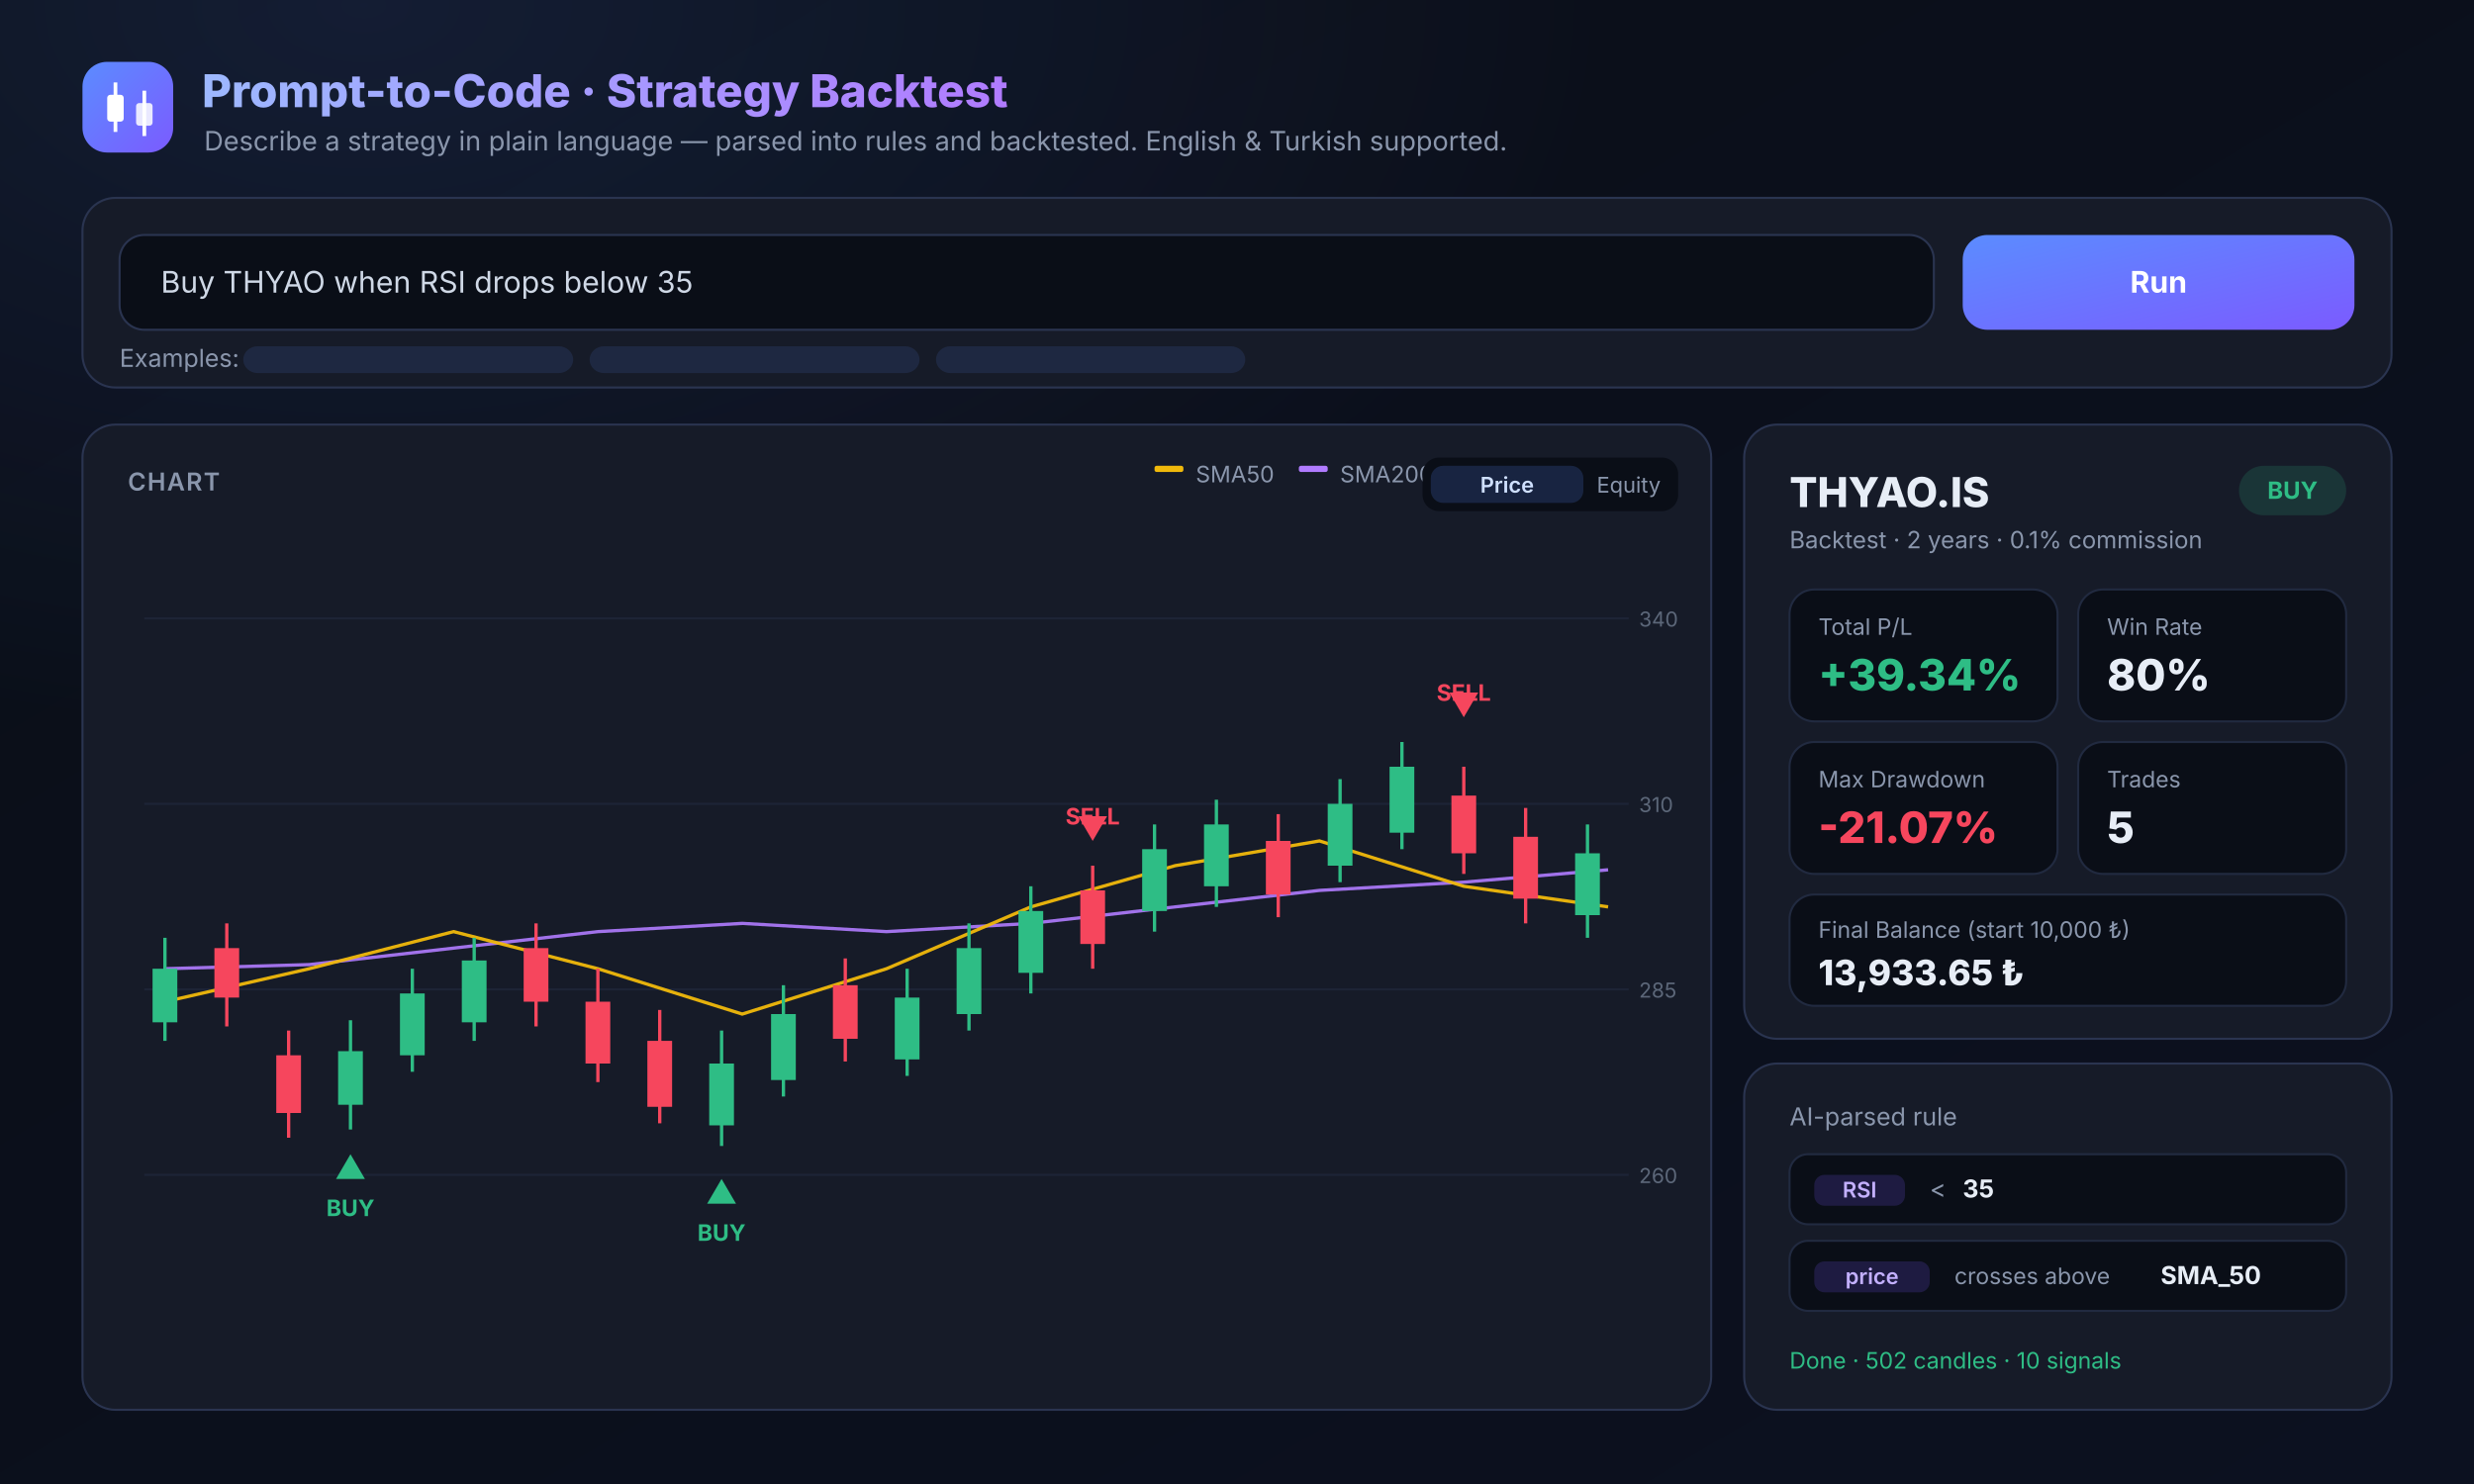
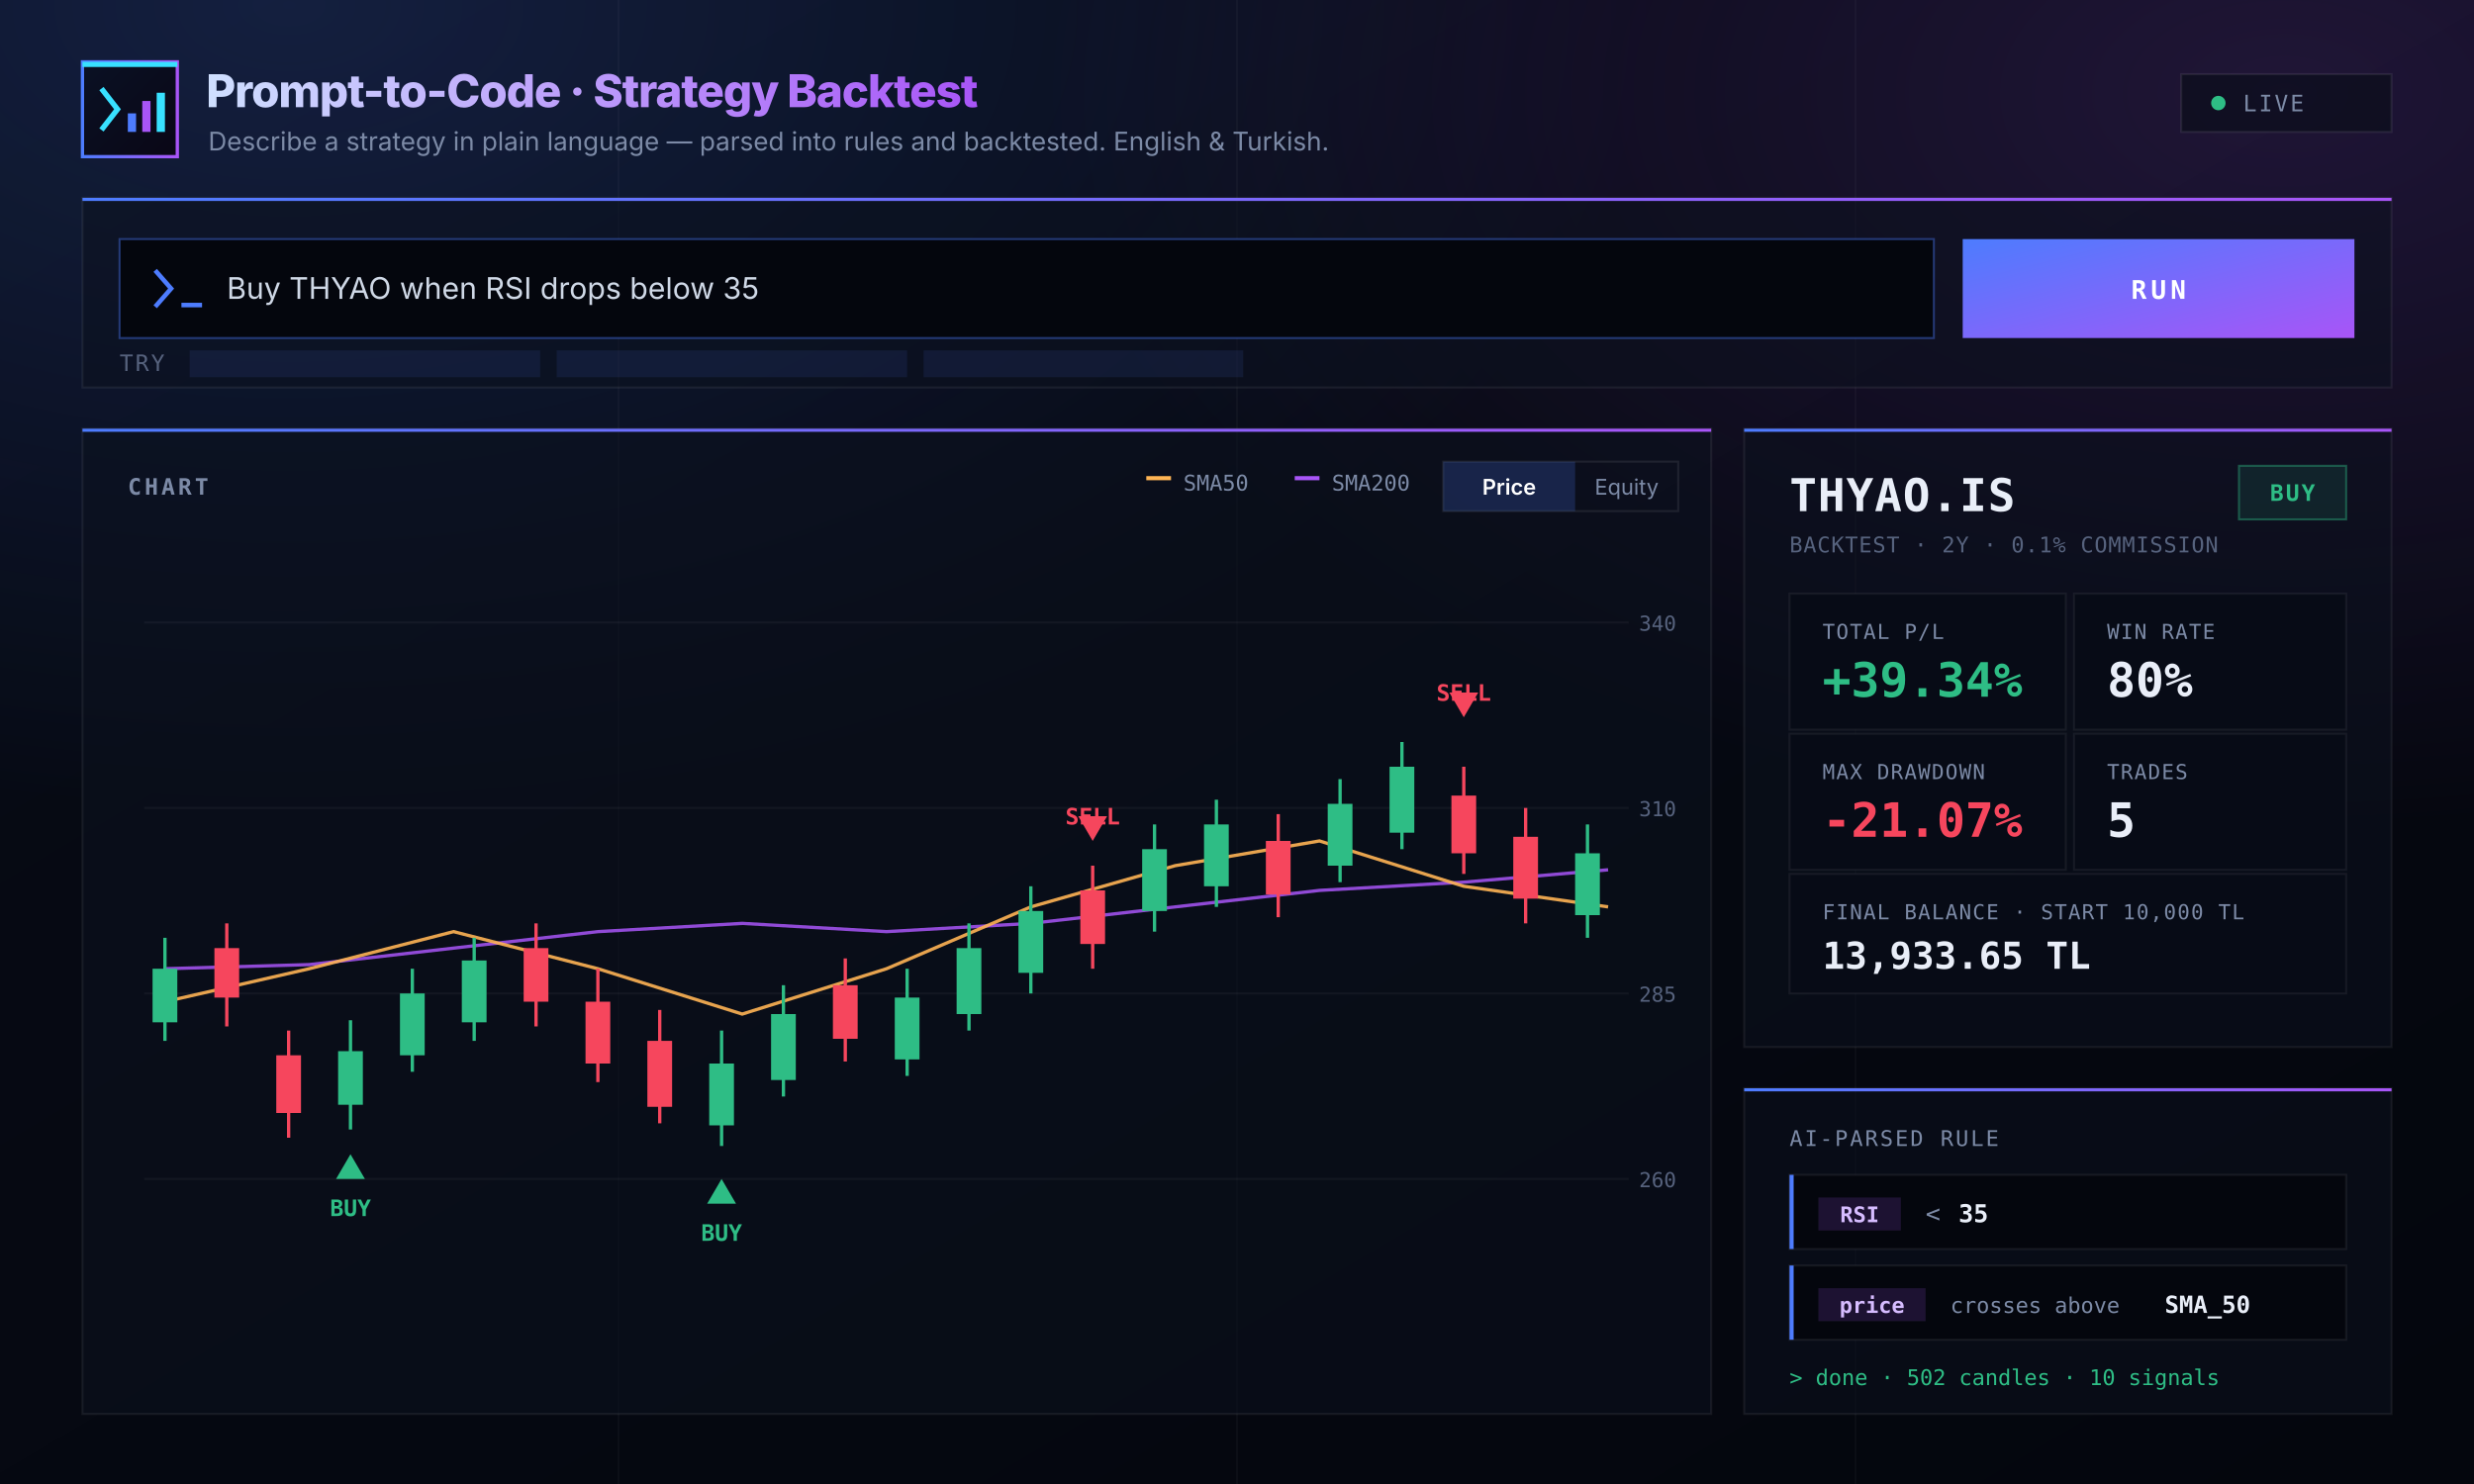
- <svg xmlns="http://www.w3.org/2000/svg" viewBox="0 0 1200 720" font-family="Segoe UI, Inter, system-ui, sans-serif">
+ <svg xmlns="http://www.w3.org/2000/svg" viewBox="0 0 1200 720" font-family="Inter, Segoe UI, system-ui, sans-serif">
  <defs>
    <linearGradient id="pbg" x1="0" y1="0" x2="1" y2="1">
-       <stop offset="0" stop-color="#0a0e17" />
-       <stop offset="1" stop-color="#0c1120" />
+       <stop offset="0" stop-color="#070b16" />
+       <stop offset="1" stop-color="#04060d" />
    </linearGradient>
-     <radialGradient id="pglow" cx="15%" cy="0%" r="50%">
-       <stop offset="0" stop-color="#5b8cff" stop-opacity="0.12" />
-       <stop offset="1" stop-color="#5b8cff" stop-opacity="0" />
+     <radialGradient id="pg1" cx="12%" cy="0%" r="55%">
+       <stop offset="0" stop-color="#4d7cfe" stop-opacity="0.18" />
+       <stop offset="1" stop-color="#4d7cfe" stop-opacity="0" />
+     </radialGradient>
+     <radialGradient id="pg2" cx="92%" cy="6%" r="50%">
+       <stop offset="0" stop-color="#a855f7" stop-opacity="0.16" />
+       <stop offset="1" stop-color="#a855f7" stop-opacity="0" />
    </radialGradient>
    <linearGradient id="ptitle" x1="0" y1="0" x2="1" y2="0">
-       <stop offset="0" stop-color="#9db8ff" />
-       <stop offset="1" stop-color="#b07bff" />
+       <stop offset="0" stop-color="#cfe0ff" />
+       <stop offset="1" stop-color="#a855f7" />
+     </linearGradient>
+     <linearGradient id="pline" x1="0" y1="0" x2="1" y2="0">
+       <stop offset="0" stop-color="#4d7cfe" />
+       <stop offset="1" stop-color="#a855f7" />
+     </linearGradient>
+     <linearGradient id="plg" x1="0" y1="0" x2="1" y2="1">
+       <stop offset="0" stop-color="#0a1124" />
+       <stop offset="1" stop-color="#0a0716" />
    </linearGradient>
    <linearGradient id="prun" x1="0" y1="0" x2="1" y2="1">
-       <stop offset="0" stop-color="#5b8cff" />
-       <stop offset="1" stop-color="#7b5bff" />
+       <stop offset="0" stop-color="#4d7cfe" />
+       <stop offset="1" stop-color="#a855f7" />
    </linearGradient>
  </defs>
  <rect width="1200" height="720" fill="url(#pbg)" />
-   <rect width="1200" height="720" fill="url(#pglow)" />
-   <rect x="40" y="30" width="44" height="44" rx="12" fill="url(#prun)" />
-   <g stroke="#ffffff" stroke-width="1.8">
-     <line x1="56" y1="40" x2="56" y2="64" />
-     <line x1="70" y1="44" x2="70" y2="66" />
+   <rect width="1200" height="720" fill="url(#pg1)" />
+   <rect width="1200" height="720" fill="url(#pg2)" />
+   <g stroke="#ffffff" stroke-width="1" opacity="0.03">
+     <line x1="300" y1="0" x2="300" y2="720" />
+     <line x1="600" y1="0" x2="600" y2="720" />
+     <line x1="900" y1="0" x2="900" y2="720" />
  </g>
-   <rect x="52" y="46" width="8" height="13" rx="1.5" fill="#ffffff" />
-   <rect x="66" y="50" width="8" height="11" rx="1.5" fill="#ffffff" opacity="0.85" />
-   <text x="98" y="52" font-size="22" font-weight="800" fill="url(#ptitle)">Prompt-to-Code · Strategy Backtest</text>
-   <text x="99" y="73" font-size="13" fill="#8a96ac">Describe a strategy in plain language — parsed into rules and backtested. English &amp; Turkish supported.</text>
-   <rect x="40" y="96" width="1120" height="92" rx="16" fill="#161b28" stroke="#2a3450" stroke-width="1" />
-   <rect x="58" y="114" width="880" height="46" rx="12" fill="#0a0e17" stroke="#2a3450" />
-   <text x="78" y="142" font-size="14.5" fill="#cfd8e6">Buy THYAO when RSI drops below 35</text>
-   <rect x="952" y="114" width="190" height="46" rx="12" fill="url(#prun)" />
-   <text x="1047" y="142" font-size="14.5" font-weight="700" fill="#fff" text-anchor="middle">Run</text>
-   <g font-size="12">
-     <text x="58" y="178" fill="#8a96ac">Examples:</text>
-     <g>
-       <rect x="118" y="168" width="160" height="13" rx="7" fill="#5b8cff" opacity="0.12" />
-       <rect x="286" y="168" width="160" height="13" rx="7" fill="#5b8cff" opacity="0.12" />
-       <rect x="454" y="168" width="150" height="13" rx="7" fill="#5b8cff" opacity="0.12" />
-     </g>
+   <rect x="40" y="30" width="46" height="46" fill="url(#plg)" />
+   <rect x="40" y="30" width="46" height="46" fill="none" stroke="url(#pline)" stroke-width="1.6" />
+   <rect x="40" y="30" width="46" height="2.5" fill="#38e1ff" />
+   <path d="M50 44 L57 53 L50 62" fill="none" stroke="#38e1ff" stroke-width="2.6" stroke-linecap="square" />
+   <rect x="62" y="55" width="4" height="9" fill="#4d7cfe" />
+   <rect x="69" y="49" width="4" height="15" fill="#a855f7" />
+   <rect x="76" y="45" width="4" height="19" fill="#38e1ff" />
+   <text x="100" y="52" font-size="22" font-weight="800" fill="url(#ptitle)" letter-spacing="-0.5">Prompt-to-Code · Strategy Backtest</text>
+   <text x="101" y="73" font-size="12.5" fill="#7c8aa6">Describe a strategy in plain language — parsed into rules and backtested. English &amp; Turkish.</text>
+   <g font-family="JetBrains Mono, monospace">
+     <rect x="1058" y="36" width="102" height="28" fill="rgba(8,12,22,0.6)" stroke="#ffffff" stroke-opacity="0.08" />
+     <circle cx="1076" cy="50" r="3.5" fill="#2ebd85" />
+     <text x="1088" y="54" font-size="11" fill="#7c8aa6" letter-spacing="1">LIVE</text>
  </g>
-   <rect x="40" y="206" width="790" height="478" rx="16" fill="#161b28" stroke="#2a3450" />
-   <text x="62" y="238" font-size="12" letter-spacing="0.6" fill="#8a96ac" font-weight="600">CHART</text>
-   <rect x="560" y="226" width="14" height="3" rx="1" fill="#f0b90b" />
-   <text x="580" y="234" font-size="11" fill="#8a96ac">SMA50</text>
-   <rect x="630" y="226" width="14" height="3" rx="1" fill="#b07bff" />
-   <text x="650" y="234" font-size="11" fill="#8a96ac">SMA200</text>
-   <rect x="690" y="222" width="124" height="26" rx="8" fill="#0a0e17" />
-   <rect x="694" y="226" width="74" height="18" rx="6" fill="#5b8cff" opacity="0.18" />
-   <text x="731" y="239" font-size="10.5" fill="#cfe0ff" text-anchor="middle" font-weight="600">Price</text>
-   <text x="790" y="239" font-size="10.5" fill="#8a96ac" text-anchor="middle">Equity</text>
-   <g stroke="#212a40" stroke-width="1" opacity="0.6">
-     <line x1="70" y1="300" x2="790" y2="300" />
-     <line x1="70" y1="390" x2="790" y2="390" />
-     <line x1="70" y1="480" x2="790" y2="480" />
-     <line x1="70" y1="570" x2="790" y2="570" />
+   <rect x="40" y="96" width="1120" height="92" fill="rgba(12,17,30,0.55)" stroke="#ffffff" stroke-opacity="0.07" />
+   <rect x="40" y="96" width="1120" height="1.5" fill="url(#pline)" />
+   <rect x="58" y="116" width="880" height="48" fill="#04060d" stroke="#4d7cfe" stroke-opacity="0.4" />
+   <path d="M76 132 L83 140 L76 148" fill="none" stroke="#4d7cfe" stroke-width="2.2" stroke-linecap="square" />
+   <line x1="88" y1="148" x2="98" y2="148" stroke="#4d7cfe" stroke-width="2.2" />
+   <text x="110" y="145" font-size="14.5" fill="#cfd8e6">Buy THYAO when RSI drops below 35</text>
+   <rect x="952" y="116" width="190" height="48" fill="url(#prun)" />
+   <text x="1047" y="145" font-size="12.5" font-weight="700" fill="#fff" text-anchor="middle" letter-spacing="2" font-family="JetBrains Mono, monospace">RUN</text>
+   <g font-family="JetBrains Mono, monospace" font-size="11">
+     <text x="58" y="180" fill="#56627d" letter-spacing="1">TRY</text>
+     <rect x="92" y="170" width="170" height="13" fill="#4d7cfe" opacity="0.10" />
+     <rect x="270" y="170" width="170" height="13" fill="#4d7cfe" opacity="0.10" />
+     <rect x="448" y="170" width="155" height="13" fill="#4d7cfe" opacity="0.10" />
  </g>
-   <g font-size="10" fill="#5c6779" text-anchor="start">
-     <text x="795" y="304">340</text>
-     <text x="795" y="394">310</text>
-     <text x="795" y="484">285</text>
-     <text x="795" y="574">260</text>
+   <rect x="40" y="208" width="790" height="478" fill="rgba(12,17,30,0.55)" stroke="#ffffff" stroke-opacity="0.07" />
+   <rect x="40" y="208" width="790" height="1.5" fill="url(#pline)" />
+   <text x="62" y="240" font-size="11" letter-spacing="1.5" fill="#7c8aa6" font-weight="700" font-family="JetBrains Mono, monospace">CHART</text>
+   <g font-family="JetBrains Mono, monospace" font-size="10.5" fill="#7c8aa6">
+     <rect x="556" y="231" width="12" height="2" fill="#ffb454" />
+     <text x="574" y="238">SMA50</text>
+     <rect x="628" y="231" width="12" height="2" fill="#a855f7" />
+     <text x="646" y="238">SMA200</text>
  </g>
-   <polyline fill="none" stroke="#b07bff" stroke-width="1.6" opacity="0.9" points="80,470 150,468 220,460 290,452 360,448 430,452 500,448 570,440 640,432 710,428 780,422" />
-   <polyline fill="none" stroke="#f0b90b" stroke-width="1.6" opacity="0.95" points="80,486 150,470 220,452 290,470 360,492 430,470 500,440 570,420 640,408 710,430 780,440" />
+   <rect x="700" y="224" width="114" height="24" fill="none" stroke="#ffffff" stroke-opacity="0.08" />
+   <rect x="700" y="224" width="64" height="24" fill="#4d7cfe" opacity="0.2" />
+   <text x="732" y="240" font-size="10.5" fill="#ffffff" text-anchor="middle" font-weight="600">Price</text>
+   <text x="789" y="240" font-size="10.5" fill="#7c8aa6" text-anchor="middle">Equity</text>
+   <g stroke="#ffffff" stroke-width="1" opacity="0.04">
+     <line x1="70" y1="302" x2="790" y2="302" />
+     <line x1="70" y1="392" x2="790" y2="392" />
+     <line x1="70" y1="482" x2="790" y2="482" />
+     <line x1="70" y1="572" x2="790" y2="572" />
+   </g>
+   <g font-size="10" fill="#56627d" font-family="JetBrains Mono, monospace">
+     <text x="795" y="306">340</text>
+     <text x="795" y="396">310</text>
+     <text x="795" y="486">285</text>
+     <text x="795" y="576">260</text>
+   </g>
+   <polyline fill="none" stroke="#a855f7" stroke-width="1.6" opacity="0.85" points="80,470 150,468 220,460 290,452 360,448 430,452 500,448 570,440 640,432 710,428 780,422" />
+   <polyline fill="none" stroke="#ffb454" stroke-width="1.6" opacity="0.9" points="80,486 150,470 220,452 290,470 360,492 430,470 500,440 570,420 640,408 710,430 780,440" />
  <g stroke-width="1.6">
    <line x1="80" y1="455" x2="80" y2="505" stroke="#2ebd85" />
    <rect x="74" y="470" width="12" height="26" fill="#2ebd85" />
    <line x1="110" y1="448" x2="110" y2="498" stroke="#f6465d" />
    <rect x="104" y="460" width="12" height="24" fill="#f6465d" />
    <line x1="140" y1="500" x2="140" y2="552" stroke="#f6465d" />
    <rect x="134" y="512" width="12" height="28" fill="#f6465d" />
    <line x1="170" y1="495" x2="170" y2="548" stroke="#2ebd85" />
    <rect x="164" y="510" width="12" height="26" fill="#2ebd85" />
    <line x1="200" y1="470" x2="200" y2="520" stroke="#2ebd85" />
    <rect x="194" y="482" width="12" height="30" fill="#2ebd85" />
    <line x1="230" y1="455" x2="230" y2="505" stroke="#2ebd85" />
    <rect x="224" y="466" width="12" height="30" fill="#2ebd85" />
    <line x1="260" y1="448" x2="260" y2="498" stroke="#f6465d" />
    <rect x="254" y="460" width="12" height="26" fill="#f6465d" />
    <line x1="290" y1="470" x2="290" y2="525" stroke="#f6465d" />
    <rect x="284" y="486" width="12" height="30" fill="#f6465d" />
    <line x1="320" y1="490" x2="320" y2="545" stroke="#f6465d" />
    <rect x="314" y="505" width="12" height="32" fill="#f6465d" />
    <line x1="350" y1="500" x2="350" y2="556" stroke="#2ebd85" />
    <rect x="344" y="516" width="12" height="30" fill="#2ebd85" />
    <line x1="380" y1="478" x2="380" y2="532" stroke="#2ebd85" />
    <rect x="374" y="492" width="12" height="32" fill="#2ebd85" />
    <line x1="410" y1="465" x2="410" y2="515" stroke="#f6465d" />
    <rect x="404" y="478" width="12" height="26" fill="#f6465d" />
    <line x1="440" y1="470" x2="440" y2="522" stroke="#2ebd85" />
    <rect x="434" y="484" width="12" height="30" fill="#2ebd85" />
    <line x1="470" y1="448" x2="470" y2="500" stroke="#2ebd85" />
    <rect x="464" y="460" width="12" height="32" fill="#2ebd85" />
    <line x1="500" y1="430" x2="500" y2="482" stroke="#2ebd85" />
    <rect x="494" y="442" width="12" height="30" fill="#2ebd85" />
    <line x1="530" y1="420" x2="530" y2="470" stroke="#f6465d" />
    <rect x="524" y="432" width="12" height="26" fill="#f6465d" />
    <line x1="560" y1="400" x2="560" y2="452" stroke="#2ebd85" />
    <rect x="554" y="412" width="12" height="30" fill="#2ebd85" />
    <line x1="590" y1="388" x2="590" y2="440" stroke="#2ebd85" />
    <rect x="584" y="400" width="12" height="30" fill="#2ebd85" />
    <line x1="620" y1="395" x2="620" y2="445" stroke="#f6465d" />
    <rect x="614" y="408" width="12" height="26" fill="#f6465d" />
    <line x1="650" y1="378" x2="650" y2="428" stroke="#2ebd85" />
    <rect x="644" y="390" width="12" height="30" fill="#2ebd85" />
    <line x1="680" y1="360" x2="680" y2="412" stroke="#2ebd85" />
    <rect x="674" y="372" width="12" height="32" fill="#2ebd85" />
    <line x1="710" y1="372" x2="710" y2="424" stroke="#f6465d" />
    <rect x="704" y="386" width="12" height="28" fill="#f6465d" />
    <line x1="740" y1="392" x2="740" y2="448" stroke="#f6465d" />
    <rect x="734" y="406" width="12" height="30" fill="#f6465d" />
    <line x1="770" y1="400" x2="770" y2="455" stroke="#2ebd85" />
    <rect x="764" y="414" width="12" height="30" fill="#2ebd85" />
  </g>
-   <g font-size="11" font-weight="700">
+   <g font-size="11" font-weight="700" font-family="JetBrains Mono, monospace">
    <path d="M170,560 l-7,12 h14 z" fill="#2ebd85" />
    <text x="170" y="590" fill="#2ebd85" text-anchor="middle">BUY</text>
    <path d="M350,572 l-7,12 h14 z" fill="#2ebd85" />
    <text x="350" y="602" fill="#2ebd85" text-anchor="middle">BUY</text>
    <path d="M530,408 l-7,-12 h14 z" fill="#f6465d" />
    <text x="530" y="400" fill="#f6465d" text-anchor="middle">SELL</text>
    <path d="M710,348 l-7,-12 h14 z" fill="#f6465d" />
    <text x="710" y="340" fill="#f6465d" text-anchor="middle">SELL</text>
  </g>
-   <rect x="846" y="206" width="314" height="298" rx="16" fill="#161b28" stroke="#2a3450" />
-   <text x="868" y="246" font-size="20" font-weight="800" fill="#e7edf6">THYAO.IS</text>
-   <text x="868" y="266" font-size="11.5" fill="#8a96ac">Backtest · 2 years · 0.1% commission</text>
-   <rect x="1086" y="226" width="52" height="24" rx="12" fill="#2ebd85" opacity="0.16" />
-   <text x="1112" y="242" font-size="11.5" font-weight="700" fill="#2ebd85" text-anchor="middle">BUY</text>
-   <g>
-     <rect x="868" y="286" width="130" height="64" rx="12" fill="#0a0e17" stroke="#212a40" />
-     <text x="882" y="308" font-size="11" fill="#8a96ac">Total P/L</text>
-     <text x="882" y="335" font-size="21" font-weight="800" fill="#2ebd85">+39.34%</text>
-     <rect x="1008" y="286" width="130" height="64" rx="12" fill="#0a0e17" stroke="#212a40" />
-     <text x="1022" y="308" font-size="11" fill="#8a96ac">Win Rate</text>
-     <text x="1022" y="335" font-size="21" font-weight="800" fill="#e7edf6">80%</text>
-     <rect x="868" y="360" width="130" height="64" rx="12" fill="#0a0e17" stroke="#212a40" />
-     <text x="882" y="382" font-size="11" fill="#8a96ac">Max Drawdown</text>
-     <text x="882" y="409" font-size="21" font-weight="800" fill="#f6465d">-21.07%</text>
-     <rect x="1008" y="360" width="130" height="64" rx="12" fill="#0a0e17" stroke="#212a40" />
-     <text x="1022" y="382" font-size="11" fill="#8a96ac">Trades</text>
-     <text x="1022" y="409" font-size="21" font-weight="800" fill="#e7edf6">5</text>
-     <rect x="868" y="434" width="270" height="54" rx="12" fill="#0a0e17" stroke="#212a40" />
-     <text x="882" y="455" font-size="11" fill="#8a96ac">Final Balance (start 10,000 ₺)</text>
-     <text x="882" y="478" font-size="17" font-weight="800" fill="#e7edf6">13,933.65 ₺</text>
+   <rect x="846" y="208" width="314" height="300" fill="rgba(12,17,30,0.55)" stroke="#ffffff" stroke-opacity="0.07" />
+   <rect x="846" y="208" width="314" height="1.5" fill="url(#pline)" />
+   <text x="868" y="248" font-size="22" font-weight="700" fill="#e9eef8" font-family="JetBrains Mono, monospace" letter-spacing="0.5">THYAO.IS</text>
+   <text x="868" y="268" font-size="10.5" fill="#56627d" font-family="JetBrains Mono, monospace" letter-spacing="0.4">BACKTEST · 2Y · 0.1% COMMISSION</text>
+   <rect x="1086" y="226" width="52" height="26" fill="rgba(46,189,133,0.12)" stroke="#2ebd85" stroke-opacity="0.4" />
+   <text x="1112" y="243" font-size="11" font-weight="700" fill="#2ebd85" text-anchor="middle" font-family="JetBrains Mono, monospace" letter-spacing="1">BUY</text>
+   <g font-family="JetBrains Mono, monospace">
+     <rect x="868" y="288" width="134" height="66" fill="#070b16" stroke="#ffffff" stroke-opacity="0.06" />
+     <text x="884" y="310" font-size="10" fill="#7c8aa6" letter-spacing="0.6">TOTAL P/L</text>
+     <text x="884" y="338" font-size="23" font-weight="700" fill="#2ebd85">+39.34%</text>
+     <rect x="1006" y="288" width="132" height="66" fill="#070b16" stroke="#ffffff" stroke-opacity="0.06" />
+     <text x="1022" y="310" font-size="10" fill="#7c8aa6" letter-spacing="0.6">WIN RATE</text>
+     <text x="1022" y="338" font-size="23" font-weight="700" fill="#e9eef8">80%</text>
+     <rect x="868" y="356" width="134" height="66" fill="#070b16" stroke="#ffffff" stroke-opacity="0.06" />
+     <text x="884" y="378" font-size="10" fill="#7c8aa6" letter-spacing="0.6">MAX DRAWDOWN</text>
+     <text x="884" y="406" font-size="23" font-weight="700" fill="#f6465d">-21.07%</text>
+     <rect x="1006" y="356" width="132" height="66" fill="#070b16" stroke="#ffffff" stroke-opacity="0.06" />
+     <text x="1022" y="378" font-size="10" fill="#7c8aa6" letter-spacing="0.6">TRADES</text>
+     <text x="1022" y="406" font-size="23" font-weight="700" fill="#e9eef8">5</text>
+     <rect x="868" y="424" width="270" height="58" fill="#070b16" stroke="#ffffff" stroke-opacity="0.06" />
+     <text x="884" y="446" font-size="10" fill="#7c8aa6" letter-spacing="0.6">FINAL BALANCE · START 10,000 TL</text>
+     <text x="884" y="470" font-size="18" font-weight="700" fill="#e9eef8">13,933.65 TL</text>
  </g>
-   <rect x="846" y="516" width="314" height="168" rx="16" fill="#161b28" stroke="#2a3450" />
-   <text x="868" y="546" font-size="12" fill="#8a96ac">AI-parsed rule</text>
-   <rect x="868" y="560" width="270" height="34" rx="9" fill="#0a0e17" stroke="#212a40" />
-   <rect x="880" y="570" width="44" height="15" rx="5" fill="#7b5bff" opacity="0.18" />
-   <text x="902" y="581" font-size="10.5" fill="#c3b0ff" text-anchor="middle" font-weight="600">RSI</text>
-   <text x="936" y="581" font-size="12" fill="#8a96ac">&lt;</text>
-   <text x="952" y="581" font-size="12" fill="#e7edf6" font-weight="700">35</text>
-   <rect x="868" y="602" width="270" height="34" rx="9" fill="#0a0e17" stroke="#212a40" />
-   <rect x="880" y="612" width="56" height="15" rx="5" fill="#7b5bff" opacity="0.18" />
-   <text x="908" y="623" font-size="10.5" fill="#c3b0ff" text-anchor="middle" font-weight="600">price</text>
-   <text x="948" y="623" font-size="11" fill="#8a96ac">crosses above</text>
-   <text x="1048" y="623" font-size="12" fill="#e7edf6" font-weight="700">SMA_50</text>
-   <text x="868" y="664" font-size="11" fill="#2ebd85">Done · 502 candles · 10 signals</text>
+   <rect x="846" y="528" width="314" height="158" fill="rgba(12,17,30,0.55)" stroke="#ffffff" stroke-opacity="0.07" />
+   <rect x="846" y="528" width="314" height="1.5" fill="url(#pline)" />
+   <text x="868" y="556" font-size="10.5" fill="#7c8aa6" font-family="JetBrains Mono, monospace" letter-spacing="1">AI-PARSED RULE</text>
+   <rect x="868" y="570" width="270" height="36" fill="#04060d" stroke="#ffffff" stroke-opacity="0.07" />
+   <rect x="868" y="570" width="2" height="36" fill="#4d7cfe" />
+   <rect x="882" y="581" width="40" height="16" fill="#a855f7" opacity="0.16" />
+   <text x="902" y="593" font-size="10.5" fill="#d6bcff" text-anchor="middle" font-weight="600" font-family="JetBrains Mono, monospace">RSI</text>
+   <text x="934" y="593" font-size="12" fill="#7c8aa6" font-family="JetBrains Mono, monospace">&lt;</text>
+   <text x="950" y="593" font-size="12" fill="#e9eef8" font-weight="700" font-family="JetBrains Mono, monospace">35</text>
+   <rect x="868" y="614" width="270" height="36" fill="#04060d" stroke="#ffffff" stroke-opacity="0.07" />
+   <rect x="868" y="614" width="2" height="36" fill="#4d7cfe" />
+   <rect x="882" y="625" width="52" height="16" fill="#a855f7" opacity="0.16" />
+   <text x="908" y="637" font-size="10.5" fill="#d6bcff" text-anchor="middle" font-weight="600" font-family="JetBrains Mono, monospace">price</text>
+   <text x="946" y="637" font-size="10.5" fill="#7c8aa6" font-family="JetBrains Mono, monospace">crosses above</text>
+   <text x="1050" y="637" font-size="11.5" fill="#e9eef8" font-weight="700" font-family="JetBrains Mono, monospace">SMA_50</text>
+   <text x="868" y="672" font-size="10.5" fill="#2ebd85" font-family="JetBrains Mono, monospace">&gt; done · 502 candles · 10 signals</text>
</svg>
